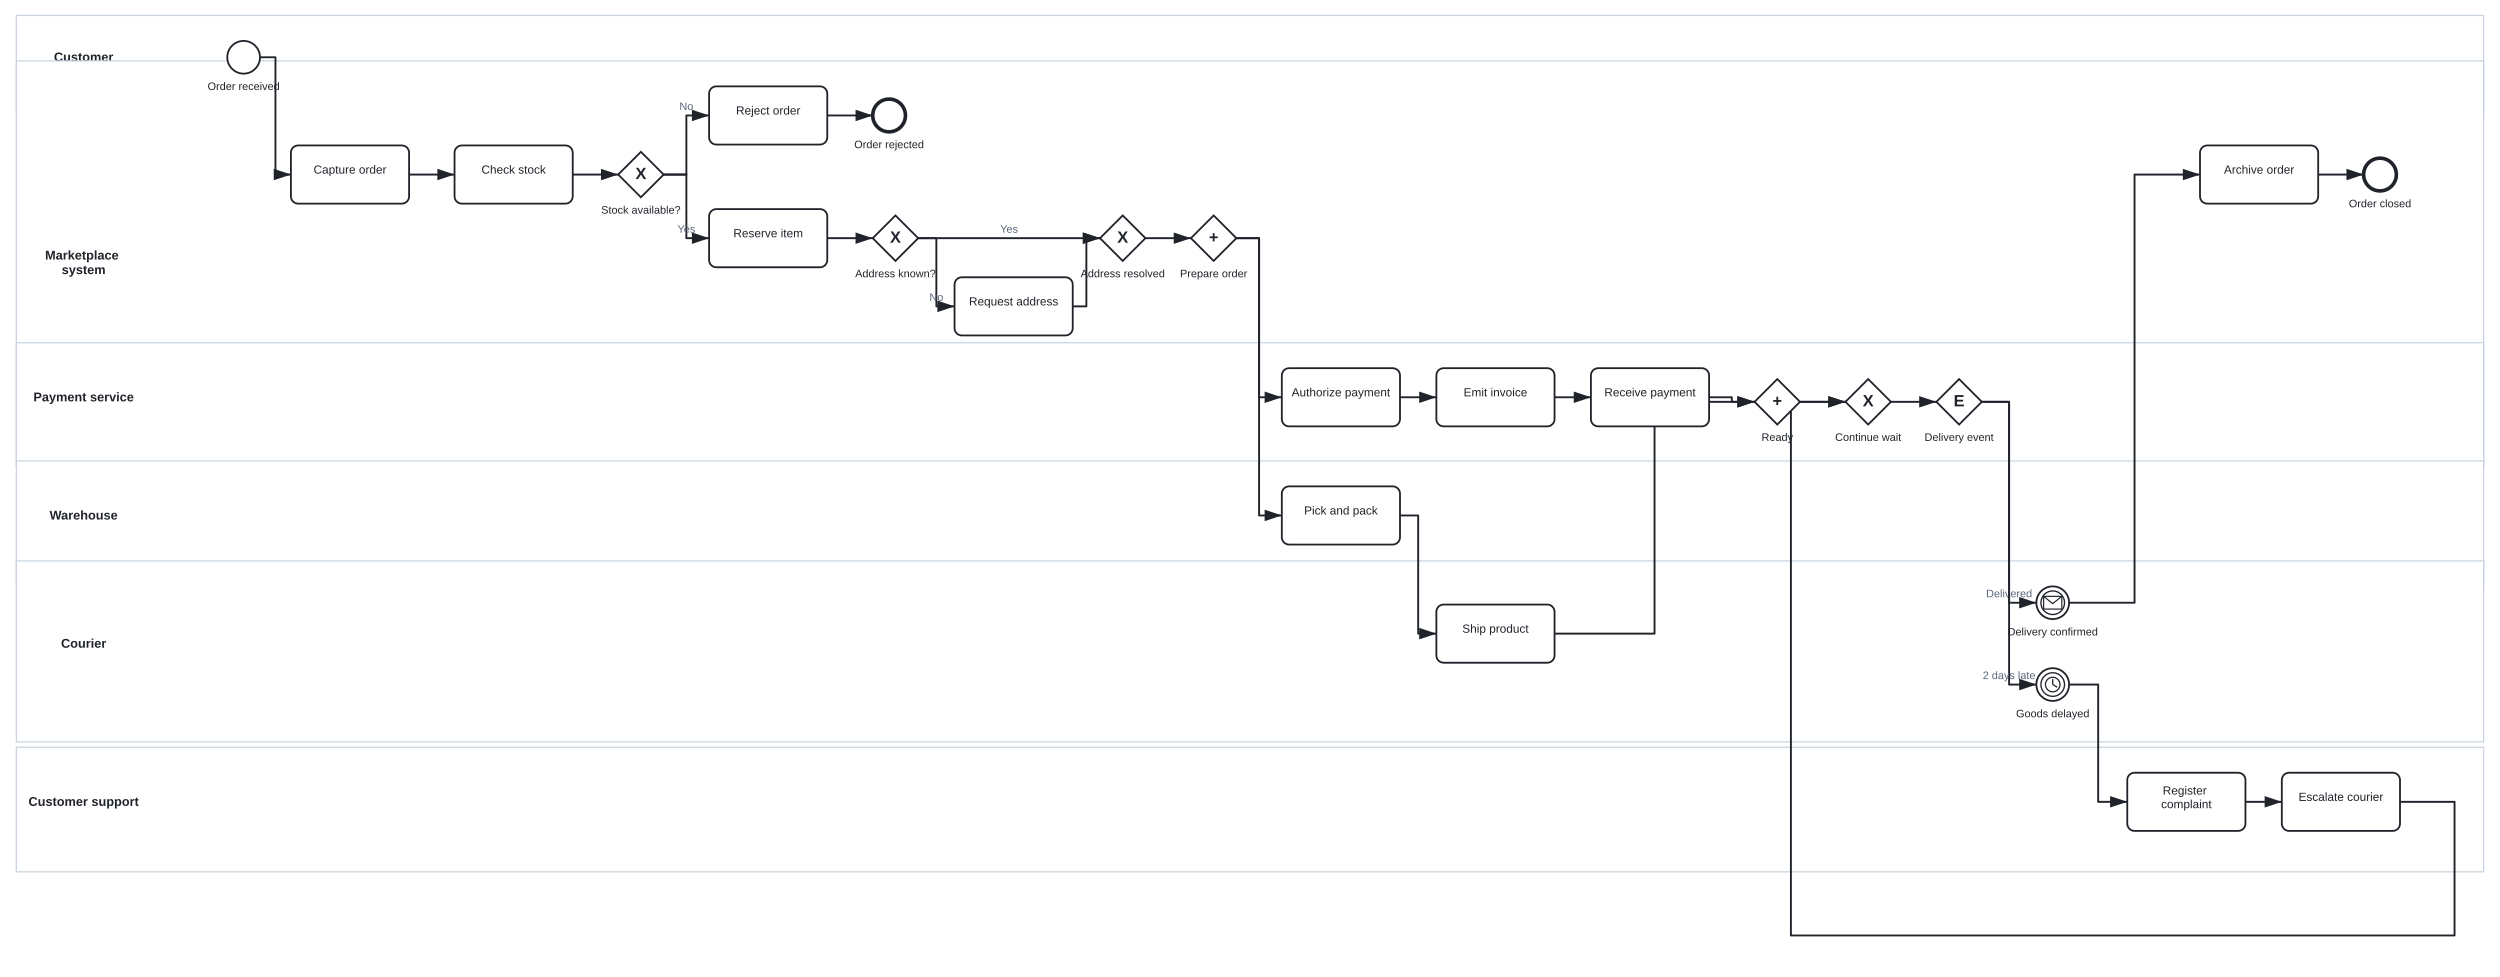
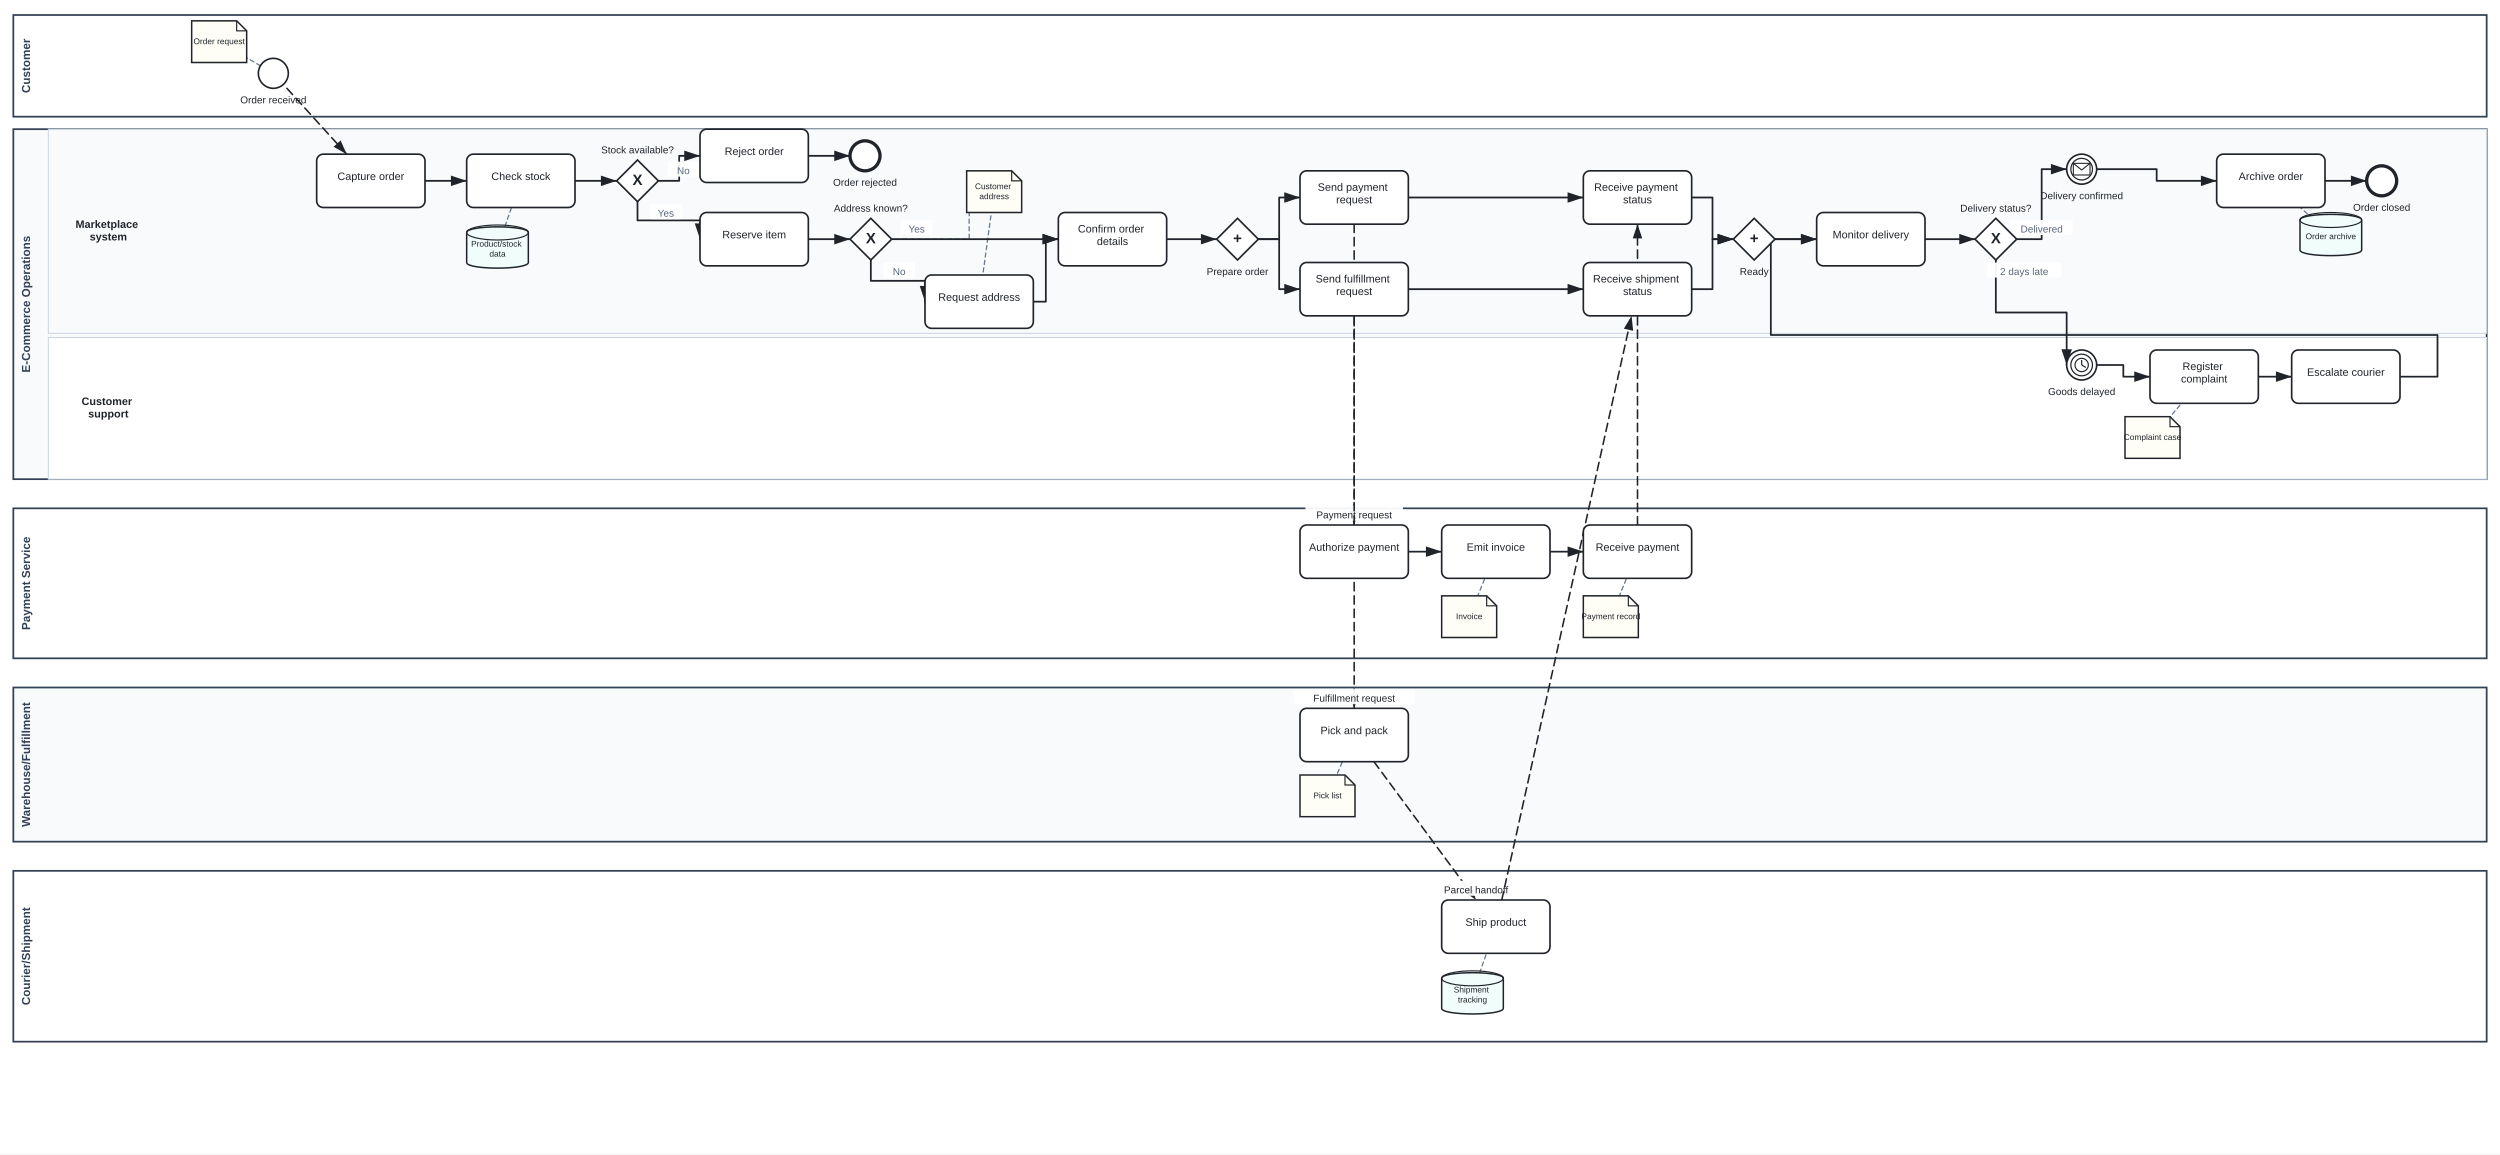
- <svg xmlns="http://www.w3.org/2000/svg" width="2750" height="1074" viewBox="0 25 2750 1074">
+ <svg xmlns="http://www.w3.org/2000/svg" width="3000" height="1385" viewBox="0 0 3000 1385">
  <defs>
    <marker id="arrow" markerWidth="10" markerHeight="10" refX="9" refY="3" orient="auto" markerUnits="strokeWidth">
      <path d="M0,0 L0,6 L9,3 z" fill="#20242a" />
    </marker>
+     <marker id="msgArrow" markerWidth="10" markerHeight="10" refX="9" refY="3" orient="auto" markerUnits="strokeWidth">
+       <path d="M0,0 L0,6 L9,3 z" fill="#20242a" />
+     </marker>
+     <marker id="assocArrow" markerWidth="8" markerHeight="8" refX="7" refY="3" orient="auto" markerUnits="strokeWidth">
+       <path d="M0,0 L0,6 L7,3 z" fill="#64748b" />
+     </marker>
  </defs>
  <style>
- text{font-family:Arial,Helvetica,sans-serif;fill:#20242a}.flow{stroke:#20242a;stroke-width:2.1;stroke-linejoin:round;stroke-linecap:round}.lane-label{fill:#0f766e;font-weight:700}.lane{fill:#f8fafc;stroke:#cbd5e1;stroke-width:1.4}.lane:nth-child(even){fill:#ffffff}.flow-label{fill:#596579;font-size:12px}
+ text{font-family:Arial,Helvetica,sans-serif;fill:#20242a}.flow{stroke:#20242a;stroke-width:2.1;stroke-linejoin:round;stroke-linecap:round}.message-flow{stroke:#20242a;stroke-width:1.9;stroke-dasharray:10 6;stroke-linejoin:round;stroke-linecap:round}.assoc{stroke:#64748b;stroke-width:1.5;stroke-dasharray:5 4;stroke-linejoin:round;stroke-linecap:round}.pool-label{fill:#334155;font-weight:700}.lane-label{fill:#0f766e;font-weight:700}.pool{fill:#ffffff;stroke:#334155;stroke-width:2.1}.pool-alt{fill:#f8fafc;stroke:#334155;stroke-width:2.1}.lane{fill:#f8fafc;stroke:#cbd5e1;stroke-width:1.2}.lane-alt{fill:#ffffff;stroke:#cbd5e1;stroke-width:1.2}.flow-label{fill:#596579;font-size:12px}.message-label{fill:#20242a;font-size:12px}.artifact-label{fill:#475569;font-size:11px}.label-bg{fill:#fff;opacity:.94}
</style>
-   <rect x="0" y="-1000" width="100%" height="3000" fill="#fff" />
-   <rect class="lane" x="18" y="42.0" width="2714.0" height="109.0" />
-   <text x="92.0" y="92.5" text-anchor="middle" font-size="14" font-weight="700">Customer</text>
-   <rect class="lane" x="18" y="92.0" width="2714.0" height="445.0" />
-   <text x="92.0" y="310.5" text-anchor="middle" font-size="14" font-weight="700">
-     <tspan x="92.0" dy="0">Marketplace</tspan>
-     <tspan x="92.0" dy="16">system</tspan>
-   </text>
-   <rect class="lane" x="18" y="402.0" width="2714.0" height="137.0" />
-   <text x="92.0" y="466.5" text-anchor="middle" font-size="14" font-weight="700">Payment service</text>
-   <rect class="lane" x="18" y="532.0" width="2714.0" height="137.0" />
-   <text x="92.0" y="596.5" text-anchor="middle" font-size="14" font-weight="700">Warehouse</text>
-   <rect class="lane" x="18" y="642.0" width="2714.0" height="199.0" />
-   <text x="92.0" y="737.5" text-anchor="middle" font-size="14" font-weight="700">Courier</text>
-   <rect class="lane" x="18" y="847.0" width="2714.0" height="137.0" />
-   <text x="92.0" y="911.5" text-anchor="middle" font-size="14" font-weight="700">Customer support</text>
-   <polyline class="flow" points="286.0,88.0 303.0,88.0 303.0,217.0 320.0,217.0" fill="none" marker-end="url(#arrow)" />
-   <polyline class="flow" points="450.0,217.0 475.0,217.0 475.0,217.0 500.0,217.0" fill="none" marker-end="url(#arrow)" />
-   <polyline class="flow" points="630.0,217.0 655.0,217.0 655.0,217.0 680.0,217.0" fill="none" marker-end="url(#arrow)" />
-   <polyline class="flow" points="730.0,217.0 755.0,217.0 755.0,152.0 780.0,152.0" fill="none" marker-end="url(#arrow)" />
-   <text class="flow-label" x="755.0" y="146.0" text-anchor="middle">No</text>
-   <polyline class="flow" points="910.0,152.0 935.0,152.0 935.0,152.0 960.0,152.0" fill="none" marker-end="url(#arrow)" />
-   <polyline class="flow" points="730.0,217.0 755.0,217.0 755.0,287.0 780.0,287.0" fill="none" marker-end="url(#arrow)" />
-   <text class="flow-label" x="755.0" y="281.0" text-anchor="middle">Yes</text>
-   <polyline class="flow" points="910.0,287.0 935.0,287.0 935.0,287.0 960.0,287.0" fill="none" marker-end="url(#arrow)" />
-   <polyline class="flow" points="1010.0,287.0 1110.0,287.0 1110.0,287.0 1210.0,287.0" fill="none" marker-end="url(#arrow)" />
-   <text class="flow-label" x="1110.0" y="281.0" text-anchor="middle">Yes</text>
-   <polyline class="flow" points="1010.0,287.0 1030.0,287.0 1030.0,362.0 1050.0,362.0" fill="none" marker-end="url(#arrow)" />
-   <text class="flow-label" x="1030.0" y="356.0" text-anchor="middle">No</text>
-   <polyline class="flow" points="1180.0,362.0 1195.0,362.0 1195.0,287.0 1210.0,287.0" fill="none" marker-end="url(#arrow)" />
-   <polyline class="flow" points="1260.0,287.0 1285.0,287.0 1285.0,287.0 1310.0,287.0" fill="none" marker-end="url(#arrow)" />
-   <polyline class="flow" points="1360.0,287.0 1385.0,287.0 1385.0,462.0 1410.0,462.0" fill="none" marker-end="url(#arrow)" />
-   <polyline class="flow" points="1540.0,462.0 1560.0,462.0 1560.0,462.0 1580.0,462.0" fill="none" marker-end="url(#arrow)" />
-   <polyline class="flow" points="1710.0,462.0 1730.0,462.0 1730.0,462.0 1750.0,462.0" fill="none" marker-end="url(#arrow)" />
-   <polyline class="flow" points="1360.0,287.0 1385.0,287.0 1385.0,592.0 1410.0,592.0" fill="none" marker-end="url(#arrow)" />
-   <polyline class="flow" points="1540.0,592.0 1560.0,592.0 1560.0,722.0 1580.0,722.0" fill="none" marker-end="url(#arrow)" />
-   <polyline class="flow" points="1880.0,462.0 1905.0,462.0 1905.0,467.0 1930.0,467.0" fill="none" marker-end="url(#arrow)" />
-   <polyline class="flow" points="1710.0,722.0 1820.0,722.0 1820.0,467.0 1930.0,467.0" fill="none" marker-end="url(#arrow)" />
-   <polyline class="flow" points="1980.0,467.0 2005.0,467.0 2005.0,467.0 2030.0,467.0" fill="none" marker-end="url(#arrow)" />
-   <polyline class="flow" points="2080.0,467.0 2105.0,467.0 2105.0,467.0 2130.0,467.0" fill="none" marker-end="url(#arrow)" />
-   <polyline class="flow" points="2180.0,467.0 2210.0,467.0 2210.0,688.0 2240.0,688.0" fill="none" marker-end="url(#arrow)" />
-   <text class="flow-label" x="2210.0" y="682.0" text-anchor="middle">Delivered</text>
-   <polyline class="flow" points="2180.0,467.0 2210.0,467.0 2210.0,778.0 2240.0,778.0" fill="none" marker-end="url(#arrow)" />
-   <text class="flow-label" x="2210.0" y="772.0" text-anchor="middle">2 days late</text>
-   <polyline class="flow" points="2276.0,778.0 2308.0,778.0 2308.0,907.0 2340.0,907.0" fill="none" marker-end="url(#arrow)" />
-   <polyline class="flow" points="2470.0,907.0 2490.0,907.0 2490.0,907.0 2510.0,907.0" fill="none" marker-end="url(#arrow)" />
-   <polyline class="flow" points="2640.0,907.0 2700.0,907.0 2700.0,1054.0 1970.0,1054.0 1970.0,467.0 2030.0,467.0" fill="none" marker-end="url(#arrow)" />
-   <polyline class="flow" points="2276.0,688.0 2348.0,688.0 2348.0,217.0 2420.0,217.0" fill="none" marker-end="url(#arrow)" />
-   <polyline class="flow" points="2550.0,217.0 2575.0,217.0 2575.0,217.0 2600.0,217.0" fill="none" marker-end="url(#arrow)" />
-   <circle cx="268.0" cy="88.0" r="18.0" fill="#fff" stroke="#20242a" stroke-width="2" />
-   <text x="268.0" y="124.0" text-anchor="middle" font-size="12" font-weight="400">Order received</text>
-   <rect x="320.0" y="185.0" width="130" height="64" rx="8" ry="8" fill="#fff" stroke="#20242a" stroke-width="2" />
-   <text x="385.0" y="216.0" text-anchor="middle" font-size="13" font-weight="400">Capture order</text>
-   <rect x="500.0" y="185.0" width="130" height="64" rx="8" ry="8" fill="#fff" stroke="#20242a" stroke-width="2" />
-   <text x="565.0" y="216.0" text-anchor="middle" font-size="13" font-weight="400">Check stock</text>
-   <polygon points="705.0,192.0 730.0,217.0 705.0,242.0 680.0,217.0" fill="#fff" stroke="#20242a" stroke-width="2" />
-   <text x="705.0" y="222.0" text-anchor="middle" font-size="18" font-weight="700">X</text>
-   <text x="705.0" y="260.0" text-anchor="middle" font-size="12" font-weight="400">Stock available?</text>
-   <rect x="780.0" y="120.0" width="130" height="64" rx="8" ry="8" fill="#fff" stroke="#20242a" stroke-width="2" />
-   <text x="845.0" y="151.0" text-anchor="middle" font-size="13" font-weight="400">Reject order</text>
-   <circle cx="978.0" cy="152.0" r="18.0" fill="#fff" stroke="#20242a" stroke-width="4" />
-   <text x="978.0" y="188.0" text-anchor="middle" font-size="12" font-weight="400">Order rejected</text>
-   <rect x="780.0" y="255.0" width="130" height="64" rx="8" ry="8" fill="#fff" stroke="#20242a" stroke-width="2" />
-   <text x="845.0" y="286.0" text-anchor="middle" font-size="13" font-weight="400">Reserve item</text>
-   <polygon points="985.0,262.0 1010.0,287.0 985.0,312.0 960.0,287.0" fill="#fff" stroke="#20242a" stroke-width="2" />
-   <text x="985.0" y="292.0" text-anchor="middle" font-size="18" font-weight="700">X</text>
-   <text x="985.0" y="330.0" text-anchor="middle" font-size="12" font-weight="400">Address known?</text>
-   <rect x="1050.0" y="330.0" width="130" height="64" rx="8" ry="8" fill="#fff" stroke="#20242a" stroke-width="2" />
-   <text x="1115.0" y="361.0" text-anchor="middle" font-size="13" font-weight="400">Request address</text>
-   <polygon points="1235.0,262.0 1260.0,287.0 1235.0,312.0 1210.0,287.0" fill="#fff" stroke="#20242a" stroke-width="2" />
-   <text x="1235.0" y="292.0" text-anchor="middle" font-size="18" font-weight="700">X</text>
-   <text x="1235.0" y="330.0" text-anchor="middle" font-size="12" font-weight="400">Address resolved</text>
-   <polygon points="1335.0,262.0 1360.0,287.0 1335.0,312.0 1310.0,287.0" fill="#fff" stroke="#20242a" stroke-width="2" />
-   <text x="1335.0" y="292.0" text-anchor="middle" font-size="18" font-weight="700">+</text>
-   <text x="1335.0" y="330.0" text-anchor="middle" font-size="12" font-weight="400">Prepare order</text>
-   <rect x="1410.0" y="430.0" width="130" height="64" rx="8" ry="8" fill="#fff" stroke="#20242a" stroke-width="2" />
-   <text x="1475.0" y="461.0" text-anchor="middle" font-size="13" font-weight="400">Authorize payment</text>
-   <rect x="1580.0" y="430.0" width="130" height="64" rx="8" ry="8" fill="#fff" stroke="#20242a" stroke-width="2" />
-   <text x="1645.0" y="461.0" text-anchor="middle" font-size="13" font-weight="400">Emit invoice</text>
-   <rect x="1750.0" y="430.0" width="130" height="64" rx="8" ry="8" fill="#fff" stroke="#20242a" stroke-width="2" />
-   <text x="1815.0" y="461.0" text-anchor="middle" font-size="13" font-weight="400">Receive payment</text>
-   <rect x="1410.0" y="560.0" width="130" height="64" rx="8" ry="8" fill="#fff" stroke="#20242a" stroke-width="2" />
-   <text x="1475.0" y="591.0" text-anchor="middle" font-size="13" font-weight="400">Pick and pack</text>
-   <rect x="1580.0" y="690.0" width="130" height="64" rx="8" ry="8" fill="#fff" stroke="#20242a" stroke-width="2" />
-   <text x="1645.0" y="721.0" text-anchor="middle" font-size="13" font-weight="400">Ship product</text>
-   <polygon points="1955.0,442.0 1980.0,467.0 1955.0,492.0 1930.0,467.0" fill="#fff" stroke="#20242a" stroke-width="2" />
-   <text x="1955.0" y="472.0" text-anchor="middle" font-size="18" font-weight="700">+</text>
-   <text x="1955.0" y="510.0" text-anchor="middle" font-size="12" font-weight="400">Ready</text>
-   <polygon points="2055.0,442.0 2080.0,467.0 2055.0,492.0 2030.0,467.0" fill="#fff" stroke="#20242a" stroke-width="2" />
-   <text x="2055.0" y="472.0" text-anchor="middle" font-size="18" font-weight="700">X</text>
-   <text x="2055.0" y="510.0" text-anchor="middle" font-size="12" font-weight="400">Continue wait</text>
-   <polygon points="2155.0,442.0 2180.0,467.0 2155.0,492.0 2130.0,467.0" fill="#fff" stroke="#20242a" stroke-width="2" />
-   <text x="2155.0" y="472.0" text-anchor="middle" font-size="18" font-weight="700">E</text>
-   <text x="2155.0" y="510.0" text-anchor="middle" font-size="12" font-weight="400">Delivery event</text>
-   <circle cx="2258.0" cy="688.0" r="18.0" fill="#fff" stroke="#20242a" stroke-width="2" />
-   <circle cx="2258.0" cy="688.0" r="13.0" fill="none" stroke="#20242a" stroke-width="1.5" />
-   <rect x="2248.0" y="681.0" width="20" height="14" fill="none" stroke="#20242a" stroke-width="1.3" />
-   <path d="M 2248.0 681.0 L 2258.0 689.0 L 2268.0 681.0" fill="none" stroke="#20242a" stroke-width="1.3" />
-   <text x="2258.0" y="724.0" text-anchor="middle" font-size="12" font-weight="400">Delivery confirmed</text>
-   <circle cx="2258.0" cy="778.0" r="18.0" fill="#fff" stroke="#20242a" stroke-width="2" />
-   <circle cx="2258.0" cy="778.0" r="13.0" fill="none" stroke="#20242a" stroke-width="1.5" />
-   <circle cx="2258.0" cy="778.0" r="8" fill="none" stroke="#20242a" stroke-width="1.4" />
-   <line x1="2258.0" y1="778.0" x2="2258.0" y2="772.0" stroke="#20242a" stroke-width="1.4" />
-   <line x1="2258.0" y1="778.0" x2="2263.0" y2="781.0" stroke="#20242a" stroke-width="1.4" />
-   <text x="2258.0" y="814.0" text-anchor="middle" font-size="12" font-weight="400">Goods delayed</text>
-   <rect x="2340.0" y="875.0" width="130" height="64" rx="8" ry="8" fill="#fff" stroke="#20242a" stroke-width="2" />
-   <text x="2405.0" y="899.0" text-anchor="middle" font-size="13" font-weight="400">
-     <tspan x="2405.0" dy="0">Register</tspan>
-     <tspan x="2405.0" dy="15">complaint</tspan>
-   </text>
-   <rect x="2510.0" y="875.0" width="130" height="64" rx="8" ry="8" fill="#fff" stroke="#20242a" stroke-width="2" />
-   <text x="2575.0" y="906.0" text-anchor="middle" font-size="13" font-weight="400">Escalate courier</text>
-   <rect x="2420.0" y="185.0" width="130" height="64" rx="8" ry="8" fill="#fff" stroke="#20242a" stroke-width="2" />
-   <text x="2485.0" y="216.0" text-anchor="middle" font-size="13" font-weight="400">Archive order</text>
-   <circle cx="2618.0" cy="217.0" r="18.0" fill="#fff" stroke="#20242a" stroke-width="4" />
-   <text x="2618.0" y="253.0" text-anchor="middle" font-size="12" font-weight="400">Order closed</text>
+   <rect x="0" y="0" width="3000.0" height="1385.0" fill="#fff" />
+   <rect class="pool" x="16" y="18.0" width="2968.0" height="122.0" />
+   <text class="pool-label" x="36" y="79.0" text-anchor="middle" font-size="14" transform="rotate(-90 36 79.0)">Customer</text>
+   <rect class="pool-alt" x="16" y="155.0" width="2968.0" height="420.0" />
+   <text class="pool-label" x="36" y="365.0" text-anchor="middle" font-size="14" transform="rotate(-90 36 365.0)">E-Commerce Operations</text>
+   <rect class="lane" x="58" y="155.0" width="2926.0" height="245.0" />
+   <text x="130.0" y="273.5" text-anchor="middle" font-size="13" font-weight="700">
+     <tspan x="130.0" dy="0">Marketplace</tspan>
+     <tspan x="130.0" dy="15">system</tspan>
+   </text>
+   <rect class="lane-alt" x="58" y="405.0" width="2926.0" height="170.0" />
+   <text x="130.0" y="486.0" text-anchor="middle" font-size="13" font-weight="700">
+     <tspan x="130.0" dy="0">Customer</tspan>
+     <tspan x="130.0" dy="15">support</tspan>
+   </text>
+   <rect class="pool" x="16" y="610.0" width="2968.0" height="180.0" />
+   <text class="pool-label" x="36" y="700.0" text-anchor="middle" font-size="14" transform="rotate(-90 36 700.0)">Payment Service</text>
+   <rect class="pool-alt" x="16" y="825.0" width="2968.0" height="185.0" />
+   <text class="pool-label" x="36" y="917.5" text-anchor="middle" font-size="14" transform="rotate(-90 36 917.5)">Warehouse/Fulfillment</text>
+   <rect class="pool" x="16" y="1045.0" width="2968.0" height="205.0" />
+   <text class="pool-label" x="36" y="1147.5" text-anchor="middle" font-size="14" transform="rotate(-90 36 1147.5)">Courier/Shipment</text>
+   <polyline class="assoc" points="328.0,88.0 263.0,50.0" fill="none" marker-end="url(#assocArrow)" />
+   <polyline class="assoc" points="597.0,297.0 625.0,217.0" fill="none" marker-end="url(#assocArrow)" />
+   <polyline class="assoc" points="1193.0,230.0 1163.0,230.0 1163.0,287.0 1045.0,287.0" fill="none" marker-end="url(#assocArrow)" />
+   <polyline class="assoc" points="1175.0,362.0 1193.0,230.0" fill="none" marker-end="url(#assocArrow)" />
+   <polyline class="assoc" points="1795.0,662.0 1763.0,740.0" fill="none" marker-end="url(#assocArrow)" />
+   <polyline class="assoc" points="1965.0,662.0 1933.0,740.0" fill="none" marker-end="url(#assocArrow)" />
+   <polyline class="assoc" points="1625.0,882.0 1593.0,955.0" fill="none" marker-end="url(#assocArrow)" />
+   <polyline class="assoc" points="1795.0,1112.0 1767.0,1192.0" fill="none" marker-end="url(#assocArrow)" />
+   <polyline class="assoc" points="2645.0,452.0 2583.0,525.0" fill="none" marker-end="url(#assocArrow)" />
+   <polyline class="assoc" points="2725.0,217.0 2797.0,282.0" fill="none" marker-end="url(#assocArrow)" />
+   <polyline class="message-flow" points="344.3,106.0 416.0,185.0" fill="none" marker-end="url(#msgArrow)" />
+   <polyline class="flow" points="510.0,217.0 535.0,217.0 535.0,217.0 560.0,217.0" fill="none" marker-end="url(#arrow)" />
+   <polyline class="flow" points="690.0,217.0 715.0,217.0 715.0,217.0 740.0,217.0" fill="none" marker-end="url(#arrow)" />
+   <polyline class="flow" points="790.0,217.0 815.0,217.0 815.0,187.0 840.0,187.0" fill="none" marker-end="url(#arrow)" />
+   <rect class="label-bg" x="801.0" y="194.0" width="38.0" height="18" rx="2" ry="2" />
+   <text class="flow-label" x="820.0" y="209.0" text-anchor="middle">No</text>
+   <polyline class="flow" points="970.0,187.0 995.0,187.0 995.0,187.0 1020.0,187.0" fill="none" marker-end="url(#arrow)" />
+   <polyline class="flow" points="765.0,242.0 765.0,264.5 840.0,264.5 840.0,287.0" fill="none" marker-end="url(#arrow)" />
+   <rect class="label-bg" x="780.0" y="245.0" width="38.0" height="18" rx="2" ry="2" />
+   <text class="flow-label" x="799.0" y="260.0" text-anchor="middle">Yes</text>
+   <polyline class="flow" points="970.0,287.0 995.0,287.0 995.0,287.0 1020.0,287.0" fill="none" marker-end="url(#arrow)" />
+   <polyline class="flow" points="1070.0,287.0 1170.0,287.0 1170.0,287.0 1270.0,287.0" fill="none" marker-end="url(#arrow)" />
+   <rect class="label-bg" x="1081.0" y="264.0" width="38.0" height="18" rx="2" ry="2" />
+   <text class="flow-label" x="1100.0" y="279.0" text-anchor="middle">Yes</text>
+   <polyline class="flow" points="1045.0,312.0 1045.0,337.0 1110.0,337.0 1110.0,362.0" fill="none" marker-end="url(#arrow)" />
+   <rect class="label-bg" x="1060.0" y="315.0" width="38.0" height="18" rx="2" ry="2" />
+   <text class="flow-label" x="1079.0" y="330.0" text-anchor="middle">No</text>
+   <polyline class="flow" points="1240.0,362.0 1255.0,362.0 1255.0,287.0 1270.0,287.0" fill="none" marker-end="url(#arrow)" />
+   <polyline class="flow" points="1400.0,287.0 1430.0,287.0 1430.0,287.0 1460.0,287.0" fill="none" marker-end="url(#arrow)" />
+   <polyline class="flow" points="1510.0,287.0 1535.0,287.0 1535.0,237.0 1560.0,237.0" fill="none" marker-end="url(#arrow)" />
+   <polyline class="flow" points="1690.0,237.0 1795.0,237.0 1795.0,237.0 1900.0,237.0" fill="none" marker-end="url(#arrow)" />
+   <polyline class="flow" points="2030.0,237.0 2055.0,237.0 2055.0,287.0 2080.0,287.0" fill="none" marker-end="url(#arrow)" />
+   <polyline class="flow" points="1510.0,287.0 1535.0,287.0 1535.0,347.0 1560.0,347.0" fill="none" marker-end="url(#arrow)" />
+   <polyline class="flow" points="1690.0,347.0 1795.0,347.0 1795.0,347.0 1900.0,347.0" fill="none" marker-end="url(#arrow)" />
+   <polyline class="flow" points="2030.0,347.0 2055.0,347.0 2055.0,287.0 2080.0,287.0" fill="none" marker-end="url(#arrow)" />
+   <polyline class="message-flow" points="1625.0,269.0 1625.0,630.0" fill="none" marker-end="url(#msgArrow)" />
+   <rect class="label-bg" x="1566.5" y="607.0" width="117.0" height="18" rx="2" ry="2" />
+   <text class="message-label" x="1625.0" y="622.0" text-anchor="middle">Payment request</text>
+   <polyline class="flow" points="1690.0,662.0 1710.0,662.0 1710.0,662.0 1730.0,662.0" fill="none" marker-end="url(#arrow)" />
+   <polyline class="flow" points="1860.0,662.0 1880.0,662.0 1880.0,662.0 1900.0,662.0" fill="none" marker-end="url(#arrow)" />
+   <polyline class="message-flow" points="1965.0,630.0 1965.0,269.0" fill="none" marker-end="url(#msgArrow)" />
+   <rect class="label-bg" x="1910.0" y="246.0" width="110.0" height="18" rx="2" ry="2" />
+   <text class="message-label" x="1965.0" y="261.0" text-anchor="middle">Payment status</text>
+   <polyline class="message-flow" points="1625.0,379.0 1625.0,850.0" fill="none" marker-end="url(#msgArrow)" />
+   <rect class="label-bg" x="1552.5" y="827.0" width="145.0" height="18" rx="2" ry="2" />
+   <text class="message-label" x="1625.0" y="842.0" text-anchor="middle">Fulfillment request</text>
+   <polyline class="message-flow" points="1648.7,914.0 1771.3,1080.0" fill="none" marker-end="url(#msgArrow)" />
+   <rect class="label-bg" x="1716.3" y="1057.0" width="110.0" height="18" rx="2" ry="2" />
+   <text class="message-label" x="1771.3" y="1072.0" text-anchor="middle">Parcel handoff</text>
+   <polyline class="message-flow" points="1802.1,1080.0 1957.9,379.0" fill="none" marker-end="url(#msgArrow)" />
+   <rect class="label-bg" x="1899.4" y="356.0" width="117.0" height="18" rx="2" ry="2" />
+   <text class="message-label" x="1957.9" y="371.0" text-anchor="middle">Shipment status</text>
+   <polyline class="flow" points="2130.0,287.0 2155.0,287.0 2155.0,287.0 2180.0,287.0" fill="none" marker-end="url(#arrow)" />
+   <polyline class="flow" points="2310.0,287.0 2340.0,287.0 2340.0,287.0 2370.0,287.0" fill="none" marker-end="url(#arrow)" />
+   <polyline class="flow" points="2420.0,287.0 2450.0,287.0 2450.0,203.0 2480.0,203.0" fill="none" marker-end="url(#arrow)" />
+   <rect class="label-bg" x="2412.5" y="264.0" width="75.0" height="18" rx="2" ry="2" />
+   <text class="flow-label" x="2450.0" y="279.0" text-anchor="middle">Delivered</text>
+   <polyline class="flow" points="2395.0,312.0 2395.0,375.0 2480.0,375.0 2480.0,438.0" fill="none" marker-end="url(#arrow)" />
+   <rect class="label-bg" x="2384.5" y="315.0" width="89.0" height="18" rx="2" ry="2" />
+   <text class="flow-label" x="2429.0" y="330.0" text-anchor="middle">2 days late</text>
+   <polyline class="flow" points="2516.0,438.0 2548.0,438.0 2548.0,452.0 2580.0,452.0" fill="none" marker-end="url(#arrow)" />
+   <polyline class="flow" points="2710.0,452.0 2730.0,452.0 2730.0,452.0 2750.0,452.0" fill="none" marker-end="url(#arrow)" />
+   <polyline class="flow" points="2880.0,452.0 2925.0,452.0 2925.0,402.0 2125.0,402.0 2125.0,287.0 2180.0,287.0" fill="none" marker-end="url(#arrow)" />
+   <polyline class="flow" points="2516.0,203.0 2588.0,203.0 2588.0,217.0 2660.0,217.0" fill="none" marker-end="url(#arrow)" />
+   <polyline class="flow" points="2790.0,217.0 2815.0,217.0 2815.0,217.0 2840.0,217.0" fill="none" marker-end="url(#arrow)" />
+   <path d="M 230.0 25.0 H 284.0 L 296.0 37.0 V 75.0 H 230.0 Z" fill="#fffef6" stroke="#20242a" stroke-width="1.8" />
+   <path d="M 284.0 25.0 V 37.0 H 296.0" fill="none" stroke="#20242a" stroke-width="1.4" />
+   <text x="263.0" y="53.0" text-anchor="middle" font-size="10" font-weight="400">Order request</text>
+   <path d="M 560.0 279.0 C 560.0 270.0, 634.0 270.0, 634.0 279.0 V 315.0 C 634.0 324.0, 560.0 324.0, 560.0 315.0 Z" fill="#f0fdfa" stroke="#20242a" stroke-width="1.8" />
+   <ellipse cx="597.0" cy="279.0" rx="37.0" ry="9" fill="none" stroke="#20242a" stroke-width="1.4" />
+   <text x="597.0" y="296.0" text-anchor="middle" font-size="10" font-weight="400">
+     <tspan x="597.0" dy="0">Product/stock</tspan>
+     <tspan x="597.0" dy="12">data</tspan>
+   </text>
+   <path d="M 1160.0 205.0 H 1214.0 L 1226.0 217.0 V 255.0 H 1160.0 Z" fill="#fffef6" stroke="#20242a" stroke-width="1.8" />
+   <path d="M 1214.0 205.0 V 217.0 H 1226.0" fill="none" stroke="#20242a" stroke-width="1.4" />
+   <text x="1193.0" y="227.0" text-anchor="middle" font-size="10" font-weight="400">
+     <tspan x="1193.0" dy="0">Customer</tspan>
+     <tspan x="1193.0" dy="12">address</tspan>
+   </text>
+   <path d="M 1900.0 715.0 H 1954.0 L 1966.0 727.0 V 765.0 H 1900.0 Z" fill="#fffef6" stroke="#20242a" stroke-width="1.8" />
+   <path d="M 1954.0 715.0 V 727.0 H 1966.0" fill="none" stroke="#20242a" stroke-width="1.4" />
+   <text x="1933.0" y="743.0" text-anchor="middle" font-size="10" font-weight="400">Payment record</text>
+   <path d="M 1730.0 715.0 H 1784.0 L 1796.0 727.0 V 765.0 H 1730.0 Z" fill="#fffef6" stroke="#20242a" stroke-width="1.8" />
+   <path d="M 1784.0 715.0 V 727.0 H 1796.0" fill="none" stroke="#20242a" stroke-width="1.4" />
+   <text x="1763.0" y="743.0" text-anchor="middle" font-size="10" font-weight="400">Invoice</text>
+   <path d="M 1560.0 930.0 H 1614.0 L 1626.0 942.0 V 980.0 H 1560.0 Z" fill="#fffef6" stroke="#20242a" stroke-width="1.8" />
+   <path d="M 1614.0 930.0 V 942.0 H 1626.0" fill="none" stroke="#20242a" stroke-width="1.4" />
+   <text x="1593.0" y="958.0" text-anchor="middle" font-size="10" font-weight="400">Pick list</text>
+   <path d="M 1730.0 1174.0 C 1730.0 1165.0, 1804.0 1165.0, 1804.0 1174.0 V 1210.0 C 1804.0 1219.0, 1730.0 1219.0, 1730.0 1210.0 Z" fill="#f0fdfa" stroke="#20242a" stroke-width="1.8" />
+   <ellipse cx="1767.0" cy="1174.0" rx="37.0" ry="9" fill="none" stroke="#20242a" stroke-width="1.4" />
+   <text x="1767.0" y="1191.0" text-anchor="middle" font-size="10" font-weight="400">
+     <tspan x="1767.0" dy="0">Shipment</tspan>
+     <tspan x="1767.0" dy="12">tracking</tspan>
+   </text>
+   <path d="M 2550.0 500.0 H 2604.0 L 2616.0 512.0 V 550.0 H 2550.0 Z" fill="#fffef6" stroke="#20242a" stroke-width="1.8" />
+   <path d="M 2604.0 500.0 V 512.0 H 2616.0" fill="none" stroke="#20242a" stroke-width="1.4" />
+   <text x="2583.0" y="528.0" text-anchor="middle" font-size="10" font-weight="400">Complaint case</text>
+   <path d="M 2760.0 264.0 C 2760.0 255.0, 2834.0 255.0, 2834.0 264.0 V 300.0 C 2834.0 309.0, 2760.0 309.0, 2760.0 300.0 Z" fill="#f0fdfa" stroke="#20242a" stroke-width="1.8" />
+   <ellipse cx="2797.0" cy="264.0" rx="37.0" ry="9" fill="none" stroke="#20242a" stroke-width="1.4" />
+   <text x="2797.0" y="287.0" text-anchor="middle" font-size="10" font-weight="400">Order archive</text>
+   <circle cx="328.0" cy="88.0" r="18.0" fill="#fff" stroke="#20242a" stroke-width="2" />
+   <text x="328.0" y="124.0" text-anchor="middle" font-size="12" font-weight="400">Order received</text>
+   <rect x="380.0" y="185.0" width="130" height="64" rx="8" ry="8" fill="#fff" stroke="#20242a" stroke-width="2" />
+   <text x="445.0" y="216.0" text-anchor="middle" font-size="13" font-weight="400">Capture order</text>
+   <rect x="560.0" y="185.0" width="130" height="64" rx="8" ry="8" fill="#fff" stroke="#20242a" stroke-width="2" />
+   <text x="625.0" y="216.0" text-anchor="middle" font-size="13" font-weight="400">Check stock</text>
+   <polygon points="765.0,192.0 790.0,217.0 765.0,242.0 740.0,217.0" fill="#fff" stroke="#20242a" stroke-width="2" />
+   <text x="765.0" y="222.0" text-anchor="middle" font-size="18" font-weight="700">X</text>
+   <text x="765.0" y="184.0" text-anchor="middle" font-size="12" font-weight="400">Stock available?</text>
+   <rect x="840.0" y="155.0" width="130" height="64" rx="8" ry="8" fill="#fff" stroke="#20242a" stroke-width="2" />
+   <text x="905.0" y="186.0" text-anchor="middle" font-size="13" font-weight="400">Reject order</text>
+   <circle cx="1038.0" cy="187.0" r="18.0" fill="#fff" stroke="#20242a" stroke-width="4" />
+   <text x="1038.0" y="223.0" text-anchor="middle" font-size="12" font-weight="400">Order rejected</text>
+   <rect x="840.0" y="255.0" width="130" height="64" rx="8" ry="8" fill="#fff" stroke="#20242a" stroke-width="2" />
+   <text x="905.0" y="286.0" text-anchor="middle" font-size="13" font-weight="400">Reserve item</text>
+   <polygon points="1045.0,262.0 1070.0,287.0 1045.0,312.0 1020.0,287.0" fill="#fff" stroke="#20242a" stroke-width="2" />
+   <text x="1045.0" y="292.0" text-anchor="middle" font-size="18" font-weight="700">X</text>
+   <text x="1045.0" y="254.0" text-anchor="middle" font-size="12" font-weight="400">Address known?</text>
+   <rect x="1110.0" y="330.0" width="130" height="64" rx="8" ry="8" fill="#fff" stroke="#20242a" stroke-width="2" />
+   <text x="1175.0" y="361.0" text-anchor="middle" font-size="13" font-weight="400">Request address</text>
+   <rect x="1270.0" y="255.0" width="130" height="64" rx="8" ry="8" fill="#fff" stroke="#20242a" stroke-width="2" />
+   <text x="1335.0" y="279.0" text-anchor="middle" font-size="13" font-weight="400">
+     <tspan x="1335.0" dy="0">Confirm order</tspan>
+     <tspan x="1335.0" dy="15">details</tspan>
+   </text>
+   <polygon points="1485.0,262.0 1510.0,287.0 1485.0,312.0 1460.0,287.0" fill="#fff" stroke="#20242a" stroke-width="2" />
+   <text x="1485.0" y="292.0" text-anchor="middle" font-size="18" font-weight="700">+</text>
+   <text x="1485.0" y="330.0" text-anchor="middle" font-size="12" font-weight="400">Prepare order</text>
+   <rect x="1560.0" y="205.0" width="130" height="64" rx="8" ry="8" fill="#fff" stroke="#20242a" stroke-width="2" />
+   <text x="1625.0" y="229.0" text-anchor="middle" font-size="13" font-weight="400">
+     <tspan x="1625.0" dy="0">Send payment</tspan>
+     <tspan x="1625.0" dy="15">request</tspan>
+   </text>
+   <rect x="1560.0" y="315.0" width="130" height="64" rx="8" ry="8" fill="#fff" stroke="#20242a" stroke-width="2" />
+   <text x="1625.0" y="339.0" text-anchor="middle" font-size="13" font-weight="400">
+     <tspan x="1625.0" dy="0">Send fulfillment</tspan>
+     <tspan x="1625.0" dy="15">request</tspan>
+   </text>
+   <rect x="1900.0" y="205.0" width="130" height="64" rx="8" ry="8" fill="#fff" stroke="#20242a" stroke-width="2" />
+   <text x="1965.0" y="229.0" text-anchor="middle" font-size="13" font-weight="400">
+     <tspan x="1965.0" dy="0">Receive payment</tspan>
+     <tspan x="1965.0" dy="15">status</tspan>
+   </text>
+   <rect x="1900.0" y="315.0" width="130" height="64" rx="8" ry="8" fill="#fff" stroke="#20242a" stroke-width="2" />
+   <text x="1965.0" y="339.0" text-anchor="middle" font-size="13" font-weight="400">
+     <tspan x="1965.0" dy="0">Receive shipment</tspan>
+     <tspan x="1965.0" dy="15">status</tspan>
+   </text>
+   <rect x="1560.0" y="630.0" width="130" height="64" rx="8" ry="8" fill="#fff" stroke="#20242a" stroke-width="2" />
+   <text x="1625.0" y="661.0" text-anchor="middle" font-size="13" font-weight="400">Authorize payment</text>
+   <rect x="1730.0" y="630.0" width="130" height="64" rx="8" ry="8" fill="#fff" stroke="#20242a" stroke-width="2" />
+   <text x="1795.0" y="661.0" text-anchor="middle" font-size="13" font-weight="400">Emit invoice</text>
+   <rect x="1900.0" y="630.0" width="130" height="64" rx="8" ry="8" fill="#fff" stroke="#20242a" stroke-width="2" />
+   <text x="1965.0" y="661.0" text-anchor="middle" font-size="13" font-weight="400">Receive payment</text>
+   <rect x="1560.0" y="850.0" width="130" height="64" rx="8" ry="8" fill="#fff" stroke="#20242a" stroke-width="2" />
+   <text x="1625.0" y="881.0" text-anchor="middle" font-size="13" font-weight="400">Pick and pack</text>
+   <rect x="1730.0" y="1080.0" width="130" height="64" rx="8" ry="8" fill="#fff" stroke="#20242a" stroke-width="2" />
+   <text x="1795.0" y="1111.0" text-anchor="middle" font-size="13" font-weight="400">Ship product</text>
+   <polygon points="2105.0,262.0 2130.0,287.0 2105.0,312.0 2080.0,287.0" fill="#fff" stroke="#20242a" stroke-width="2" />
+   <text x="2105.0" y="292.0" text-anchor="middle" font-size="18" font-weight="700">+</text>
+   <text x="2105.0" y="330.0" text-anchor="middle" font-size="12" font-weight="400">Ready</text>
+   <rect x="2180.0" y="255.0" width="130" height="64" rx="8" ry="8" fill="#fff" stroke="#20242a" stroke-width="2" />
+   <text x="2245.0" y="286.0" text-anchor="middle" font-size="13" font-weight="400">Monitor delivery</text>
+   <polygon points="2395.0,262.0 2420.0,287.0 2395.0,312.0 2370.0,287.0" fill="#fff" stroke="#20242a" stroke-width="2" />
+   <text x="2395.0" y="292.0" text-anchor="middle" font-size="18" font-weight="700">X</text>
+   <text x="2395.0" y="254.0" text-anchor="middle" font-size="12" font-weight="400">Delivery status?</text>
+   <circle cx="2498.0" cy="203.0" r="18.0" fill="#fff" stroke="#20242a" stroke-width="2" />
+   <circle cx="2498.0" cy="203.0" r="13.0" fill="none" stroke="#20242a" stroke-width="1.5" />
+   <rect x="2488.0" y="196.0" width="20" height="14" fill="none" stroke="#20242a" stroke-width="1.3" />
+   <path d="M 2488.0 196.0 L 2498.0 204.0 L 2508.0 196.0" fill="none" stroke="#20242a" stroke-width="1.3" />
+   <text x="2498.0" y="239.0" text-anchor="middle" font-size="12" font-weight="400">Delivery confirmed</text>
+   <circle cx="2498.0" cy="438.0" r="18.0" fill="#fff" stroke="#20242a" stroke-width="2" />
+   <circle cx="2498.0" cy="438.0" r="13.0" fill="none" stroke="#20242a" stroke-width="1.5" />
+   <circle cx="2498.0" cy="438.0" r="8" fill="none" stroke="#20242a" stroke-width="1.4" />
+   <line x1="2498.0" y1="438.0" x2="2498.0" y2="432.0" stroke="#20242a" stroke-width="1.4" />
+   <line x1="2498.0" y1="438.0" x2="2503.0" y2="441.0" stroke="#20242a" stroke-width="1.4" />
+   <text x="2498.0" y="474.0" text-anchor="middle" font-size="12" font-weight="400">Goods delayed</text>
+   <rect x="2580.0" y="420.0" width="130" height="64" rx="8" ry="8" fill="#fff" stroke="#20242a" stroke-width="2" />
+   <text x="2645.0" y="444.0" text-anchor="middle" font-size="13" font-weight="400">
+     <tspan x="2645.0" dy="0">Register</tspan>
+     <tspan x="2645.0" dy="15">complaint</tspan>
+   </text>
+   <rect x="2750.0" y="420.0" width="130" height="64" rx="8" ry="8" fill="#fff" stroke="#20242a" stroke-width="2" />
+   <text x="2815.0" y="451.0" text-anchor="middle" font-size="13" font-weight="400">Escalate courier</text>
+   <rect x="2660.0" y="185.0" width="130" height="64" rx="8" ry="8" fill="#fff" stroke="#20242a" stroke-width="2" />
+   <text x="2725.0" y="216.0" text-anchor="middle" font-size="13" font-weight="400">Archive order</text>
+   <circle cx="2858.0" cy="217.0" r="18.0" fill="#fff" stroke="#20242a" stroke-width="4" />
+   <text x="2858.0" y="253.0" text-anchor="middle" font-size="12" font-weight="400">Order closed</text>
</svg>
